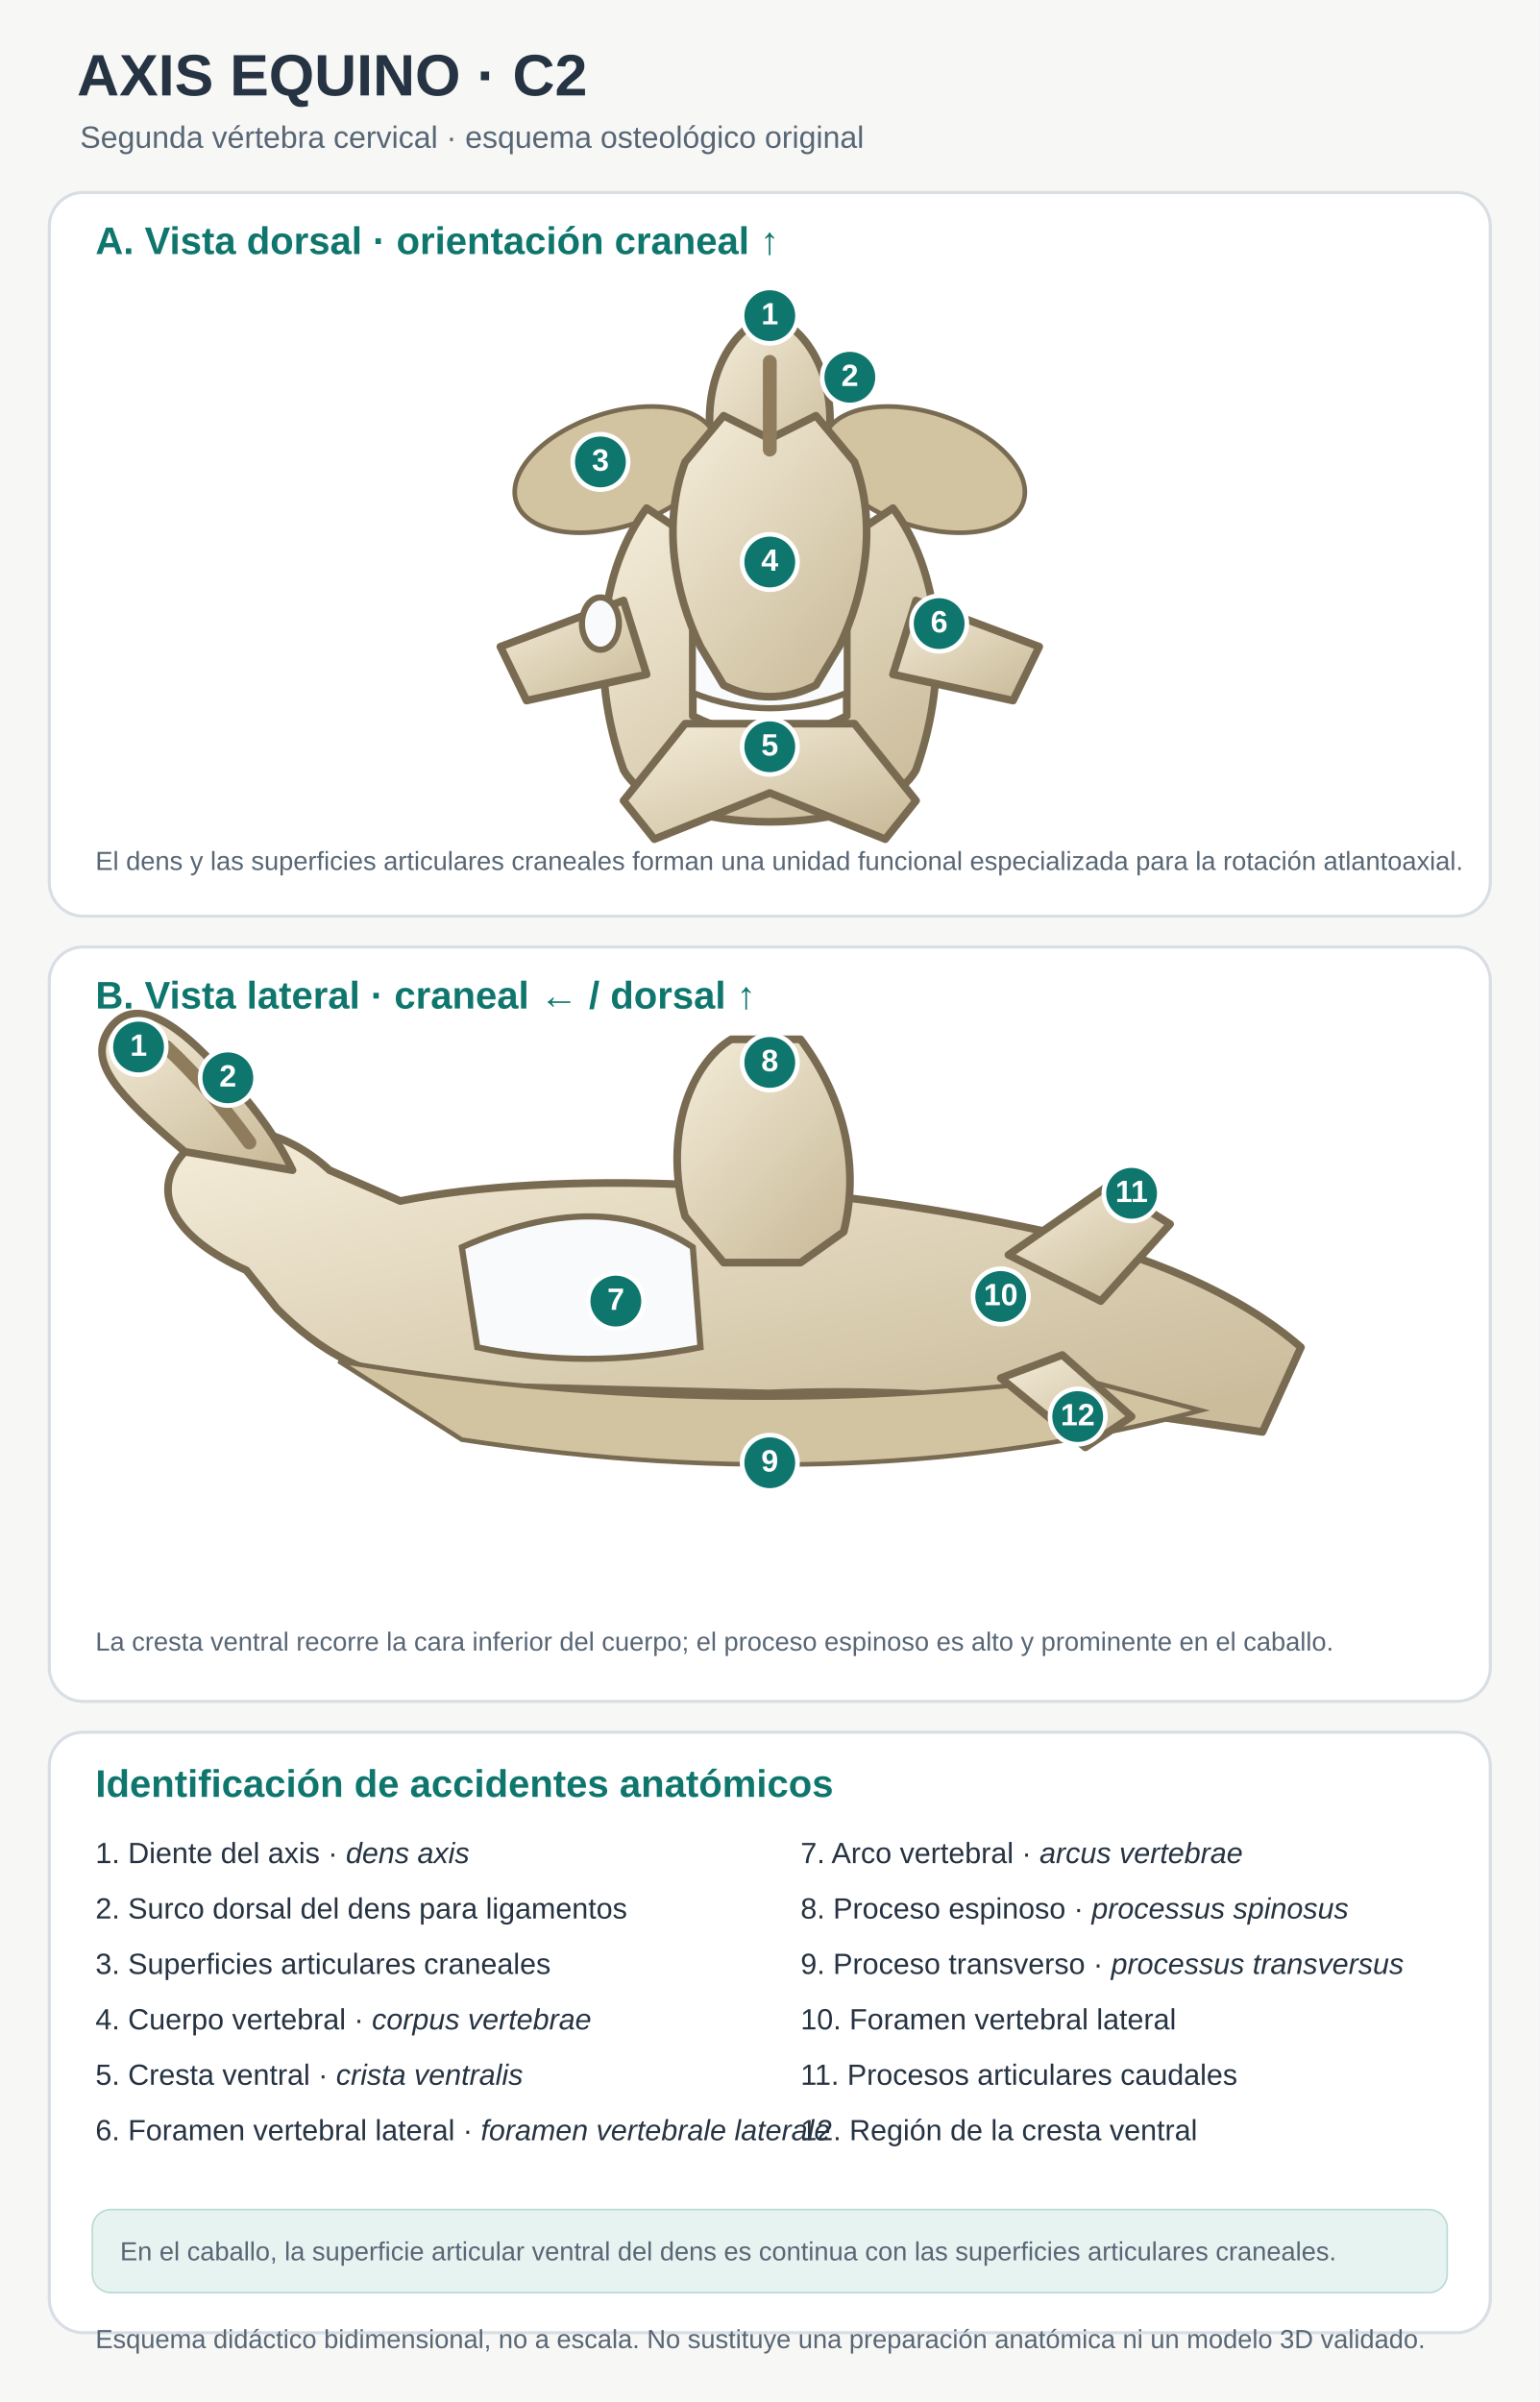
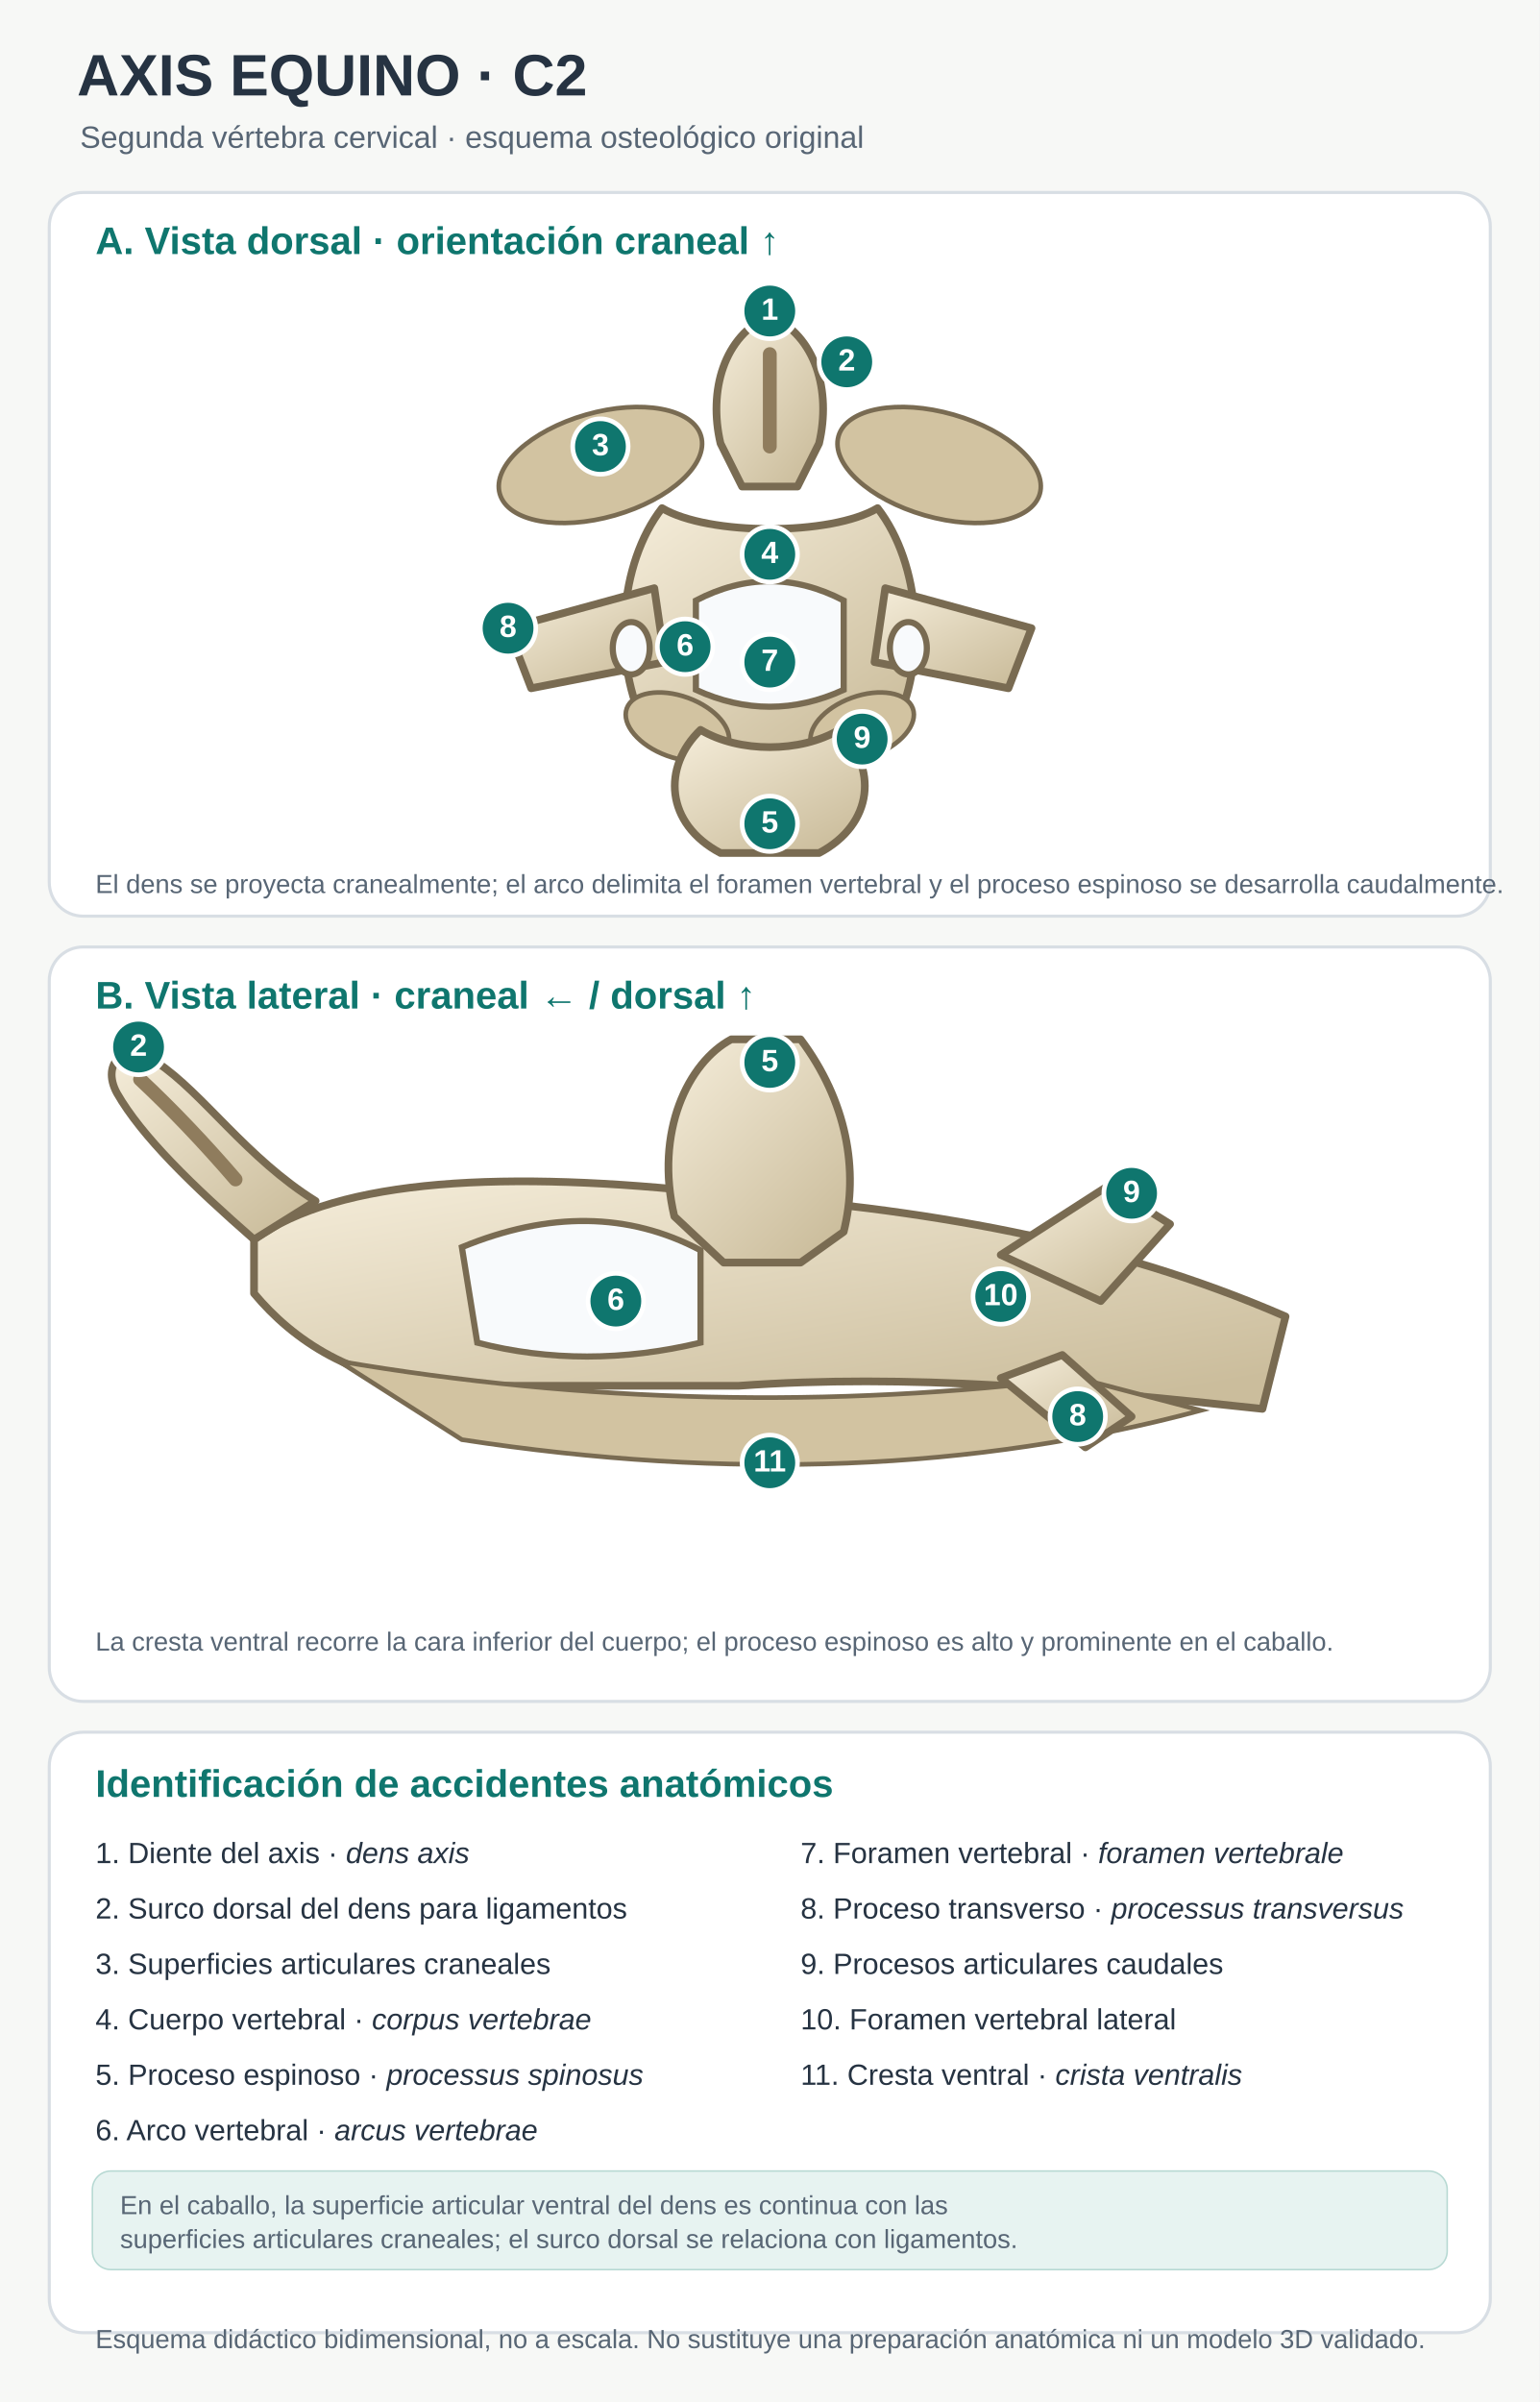
<svg xmlns="http://www.w3.org/2000/svg" viewBox="0 0 1000 1560" role="img" aria-labelledby="t d">
  <defs>
    <linearGradient id="bone" x1="0" y1="0" x2="0.8" y2="1">
      <stop offset="0" stop-color="#f5edda" />
      <stop offset="1" stop-color="#cbbd9c" />
    </linearGradient>
    <style>
  text{font-family:Arial,Helvetica,sans-serif;fill:#263342}
  .title{font-size:38px;font-weight:700}.sub{font-size:20px;fill:#586675}
  .panel{fill:#fff;stroke:#d8dee4;stroke-width:2}.view{font-size:25px;font-weight:700;fill:#0f766e}
  .bone{fill:url(#bone);stroke:#796b52;stroke-width:5;stroke-linejoin:round}
  .surface{fill:#d2c3a1;stroke:#796b52;stroke-width:3}
  .hole{fill:#f8fafc;stroke:#796b52;stroke-width:4}
  .groove{fill:none;stroke:#8f7c5d;stroke-width:9;stroke-linecap:round}
  .n circle{fill:#0f766e;stroke:#fff;stroke-width:3}.n text{fill:#fff;font-size:20px;font-weight:700;text-anchor:middle;dominant-baseline:middle}
  .key{font-size:19px}.small{font-size:17px;fill:#586675}
 </style>
  </defs>
  <rect width="1000" height="1560" fill="#f7f8f6" />
  <text x="50" y="62" class="title">AXIS EQUINO · C2</text>
  <text x="52" y="96" class="sub">Segunda vértebra cervical · esquema osteológico original</text>
  <rect x="32" y="125" width="936" height="470" rx="22" class="panel" />
  <text x="62" y="165" class="view">A. Vista dorsal · orientación craneal ↑</text>
-   <path class="bone" d="M500 205 C470 215 455 255 463 293 L480 326 L520 326 L537 293 C545 255 530 215 500 205 Z" />
-   <ellipse class="surface" cx="400" cy="305" rx="68" ry="37" transform="rotate(-18 400 305)" />
-   <ellipse class="surface" cx="600" cy="305" rx="68" ry="37" transform="rotate(18 600 305)" />
-   <path class="bone" d="M420 330 C390 370 382 435 405 500 C430 545 570 545 595 500 C618 435 610 370 580 330 L550 350 L550 465 Q500 490 450 465 L450 350 Z" />
-   <path class="hole" d="M450 370 Q500 345 550 370 L550 450 Q500 470 450 450 Z" />
-   <path class="bone" d="M455 420 C438 385 430 340 445 300 L470 270 L500 285 L530 270 L555 300 C570 340 562 385 545 420 L530 445 Q500 460 470 445 Z" />
-   <path class="bone" d="M445 470 L405 520 L425 545 L500 515 L575 545 L595 520 L555 470 Z" />
-   <path class="bone" d="M405 390 L325 420 L342 455 L420 438 Z" />
-   <path class="bone" d="M595 390 L675 420 L658 455 L580 438 Z" />
-   <ellipse class="hole" cx="390" cy="405" rx="12" ry="17" />
-   <ellipse class="hole" cx="610" cy="405" rx="12" ry="17" />
-   <path class="groove" d="M500 235 Q500 275 500 292" />
+   <path class="bone" d="M500 205 C470 218 460 254 468 288 L482 316 L518 316 L532 288 C540 254 530 218 500 205 Z" />
+   <path class="groove" d="M500 230 Q500 265 500 290" />
+   <ellipse class="surface" cx="390" cy="302" rx="68" ry="34" transform="rotate(-16 390 302)" />
+   <ellipse class="surface" cx="610" cy="302" rx="68" ry="34" transform="rotate(16 610 302)" />
+   <path class="bone" d="M430 330 C402 366 397 430 420 474 C444 501 556 501 580 474 C603 430 598 366 570 330 C540 348 460 348 430 330 Z" />
+   <path class="hole" d="M452 390 Q500 365 548 390 L548 448 Q500 470 452 448 Z" />
+   <path class="bone" d="M425 382 L330 408 L345 447 L432 430 Z" />
+   <path class="bone" d="M575 382 L670 408 L655 447 L568 430 Z" />
+   <ellipse class="surface" cx="440" cy="472" rx="35" ry="20" transform="rotate(20 440 472)" />
+   <ellipse class="surface" cx="560" cy="472" rx="35" ry="20" transform="rotate(-20 560 472)" />
+   <path class="bone" d="M455 474 C430 498 432 535 468 554 L532 554 C568 535 570 498 545 474 C520 489 480 489 455 474 Z" />
+   <ellipse class="hole" cx="410" cy="421" rx="12" ry="17" />
+   <ellipse class="hole" cx="590" cy="421" rx="12" ry="17" />
  <g class="n">
-     <circle cx="500" cy="205" r="18" />
-     <text x="500" y="205">1</text>
+     <circle cx="500" cy="202" r="18" />
+     <text x="500" y="202">1</text>
  </g>
  <g class="n">
-     <circle cx="552" cy="245" r="18" />
-     <text x="552" y="245">2</text>
+     <circle cx="550" cy="235" r="18" />
+     <text x="550" y="235">2</text>
  </g>
  <g class="n">
-     <circle cx="390" cy="300" r="18" />
-     <text x="390" y="300">3</text>
+     <circle cx="390" cy="290" r="18" />
+     <text x="390" y="290">3</text>
  </g>
  <g class="n">
-     <circle cx="500" cy="365" r="18" />
-     <text x="500" y="365">4</text>
+     <circle cx="500" cy="360" r="18" />
+     <text x="500" y="360">4</text>
  </g>
  <g class="n">
-     <circle cx="500" cy="485" r="18" />
-     <text x="500" y="485">5</text>
+     <circle cx="500" cy="535" r="18" />
+     <text x="500" y="535">5</text>
  </g>
  <g class="n">
-     <circle cx="610" cy="405" r="18" />
-     <text x="610" y="405">6</text>
+     <circle cx="445" cy="420" r="18" />
+     <text x="445" y="420">6</text>
  </g>
-   <text x="62" y="565" class="small">El dens y las superficies articulares craneales forman una unidad funcional especializada para la rotación atlantoaxial.</text>
+   <g class="n">
+     <circle cx="500" cy="430" r="18" />
+     <text x="500" y="430">7</text>
+   </g>
+   <g class="n">
+     <circle cx="330" cy="408" r="18" />
+     <text x="330" y="408">8</text>
+   </g>
+   <g class="n">
+     <circle cx="560" cy="480" r="18" />
+     <text x="560" y="480">9</text>
+   </g>
+   <text x="62" y="580" class="small">El dens se proyecta cranealmente; el arco delimita el foramen vertebral y el proceso espinoso se desarrolla caudalmente.</text>
  <rect x="32" y="615" width="936" height="490" rx="22" class="panel" />
  <text x="62" y="655" class="view">B. Vista lateral · craneal ← / dorsal ↑</text>
-   <path class="bone" d="M160 825 C115 805 95 775 120 748 C145 724 185 733 214 760 L260 780 C360 760 520 765 680 800 C745 815 805 840 845 875 L820 930 C720 915 610 900 500 905 L300 900 C240 900 205 875 180 850 Z" />
-   <path class="bone" d="M120 748 C75 710 58 690 70 670 C85 646 112 662 138 690 C160 712 178 735 190 760 Z" />
-   <path class="bone" d="M445 790 C430 735 450 690 475 675 L520 675 C550 715 558 760 548 800 L520 820 L470 820 Z" />
-   <path class="hole" d="M300 810 Q390 770 450 810 L455 875 Q380 890 310 875 Z" />
+   <path class="bone" d="M165 805 C220 765 330 760 465 775 C600 785 720 805 835 855 L820 915 C700 902 590 892 480 900 L290 900 C230 898 190 870 165 840 Z" />
+   <path class="bone" d="M165 805 C125 770 92 738 76 710 C65 690 82 675 102 690 C132 710 160 752 205 780 Z" />
+   <path class="groove" d="M91 701 Q122 730 153 766" />
+   <path class="bone" d="M438 790 C425 735 447 690 475 675 L520 675 C550 715 558 760 548 800 L520 820 L470 820 Z" />
+   <path class="hole" d="M300 810 Q385 775 455 812 L455 872 Q380 890 310 872 Z" />
  <path class="surface" d="M220 884 Q460 925 700 895 L780 916 Q560 975 300 935 Z" />
-   <path class="bone" d="M655 815 L720 770 L760 795 L715 845 Z" />
+   <path class="bone" d="M650 815 L720 770 L760 795 L715 845 Z" />
  <path class="bone" d="M650 895 L705 940 L735 920 L690 880 Z" />
-   <circle class="hole" cx="650" cy="842" r="12" />
-   <path class="groove" d="M108 680 Q135 705 162 742" />
+   <ellipse class="hole" cx="650" cy="842" rx="12" ry="17" />
  <g class="n">
    <circle cx="90" cy="680" r="18" />
-     <text x="90" y="680">1</text>
-   </g>
-   <g class="n">
-     <circle cx="148" cy="700" r="18" />
-     <text x="148" y="700">2</text>
+     <text x="90" y="680">2</text>
  </g>
  <g class="n">
    <circle cx="400" cy="845" r="18" />
-     <text x="400" y="845">7</text>
+     <text x="400" y="845">6</text>
  </g>
  <g class="n">
    <circle cx="500" cy="690" r="18" />
-     <text x="500" y="690">8</text>
+     <text x="500" y="690">5</text>
  </g>
  <g class="n">
    <circle cx="500" cy="950" r="18" />
-     <text x="500" y="950">9</text>
+     <text x="500" y="950">11</text>
  </g>
  <g class="n">
    <circle cx="650" cy="842" r="18" />
    <text x="650" y="842">10</text>
  </g>
  <g class="n">
    <circle cx="735" cy="775" r="18" />
-     <text x="735" y="775">11</text>
+     <text x="735" y="775">9</text>
  </g>
  <g class="n">
    <circle cx="700" cy="920" r="18" />
-     <text x="700" y="920">12</text>
+     <text x="700" y="920">8</text>
  </g>
  <text x="62" y="1072" class="small">La cresta ventral recorre la cara inferior del cuerpo; el proceso espinoso es alto y prominente en el caballo.</text>
  <rect x="32" y="1125" width="936" height="390" rx="22" class="panel" />
  <text x="62" y="1167" class="view">Identificación de accidentes anatómicos</text>
  <text x="62" y="1210" class="key">1. Diente del axis · <tspan font-style="italic">dens axis</tspan>
  </text>
  <text x="62" y="1246" class="key">2. Surco dorsal del dens para ligamentos</text>
  <text x="62" y="1282" class="key">3. Superficies articulares craneales</text>
  <text x="62" y="1318" class="key">4. Cuerpo vertebral · <tspan font-style="italic">corpus vertebrae</tspan>
  </text>
-   <text x="62" y="1354" class="key">5. Cresta ventral · <tspan font-style="italic">crista ventralis</tspan>
+   <text x="62" y="1354" class="key">5. Proceso espinoso · <tspan font-style="italic">processus spinosus</tspan>
  </text>
-   <text x="62" y="1390" class="key">6. Foramen vertebral lateral · <tspan font-style="italic">foramen vertebrale laterale</tspan>
+   <text x="62" y="1390" class="key">6. Arco vertebral · <tspan font-style="italic">arcus vertebrae</tspan>
  </text>
-   <text x="520" y="1210" class="key">7. Arco vertebral · <tspan font-style="italic">arcus vertebrae</tspan>
+   <text x="520" y="1210" class="key">7. Foramen vertebral · <tspan font-style="italic">foramen vertebrale</tspan>
  </text>
-   <text x="520" y="1246" class="key">8. Proceso espinoso · <tspan font-style="italic">processus spinosus</tspan>
+   <text x="520" y="1246" class="key">8. Proceso transverso · <tspan font-style="italic">processus transversus</tspan>
  </text>
-   <text x="520" y="1282" class="key">9. Proceso transverso · <tspan font-style="italic">processus transversus</tspan>
+   <text x="520" y="1282" class="key">9. Procesos articulares caudales</text>
+   <text x="520" y="1318" class="key">10. Foramen vertebral lateral</text>
+   <text x="520" y="1354" class="key">11. Cresta ventral · <tspan font-style="italic">crista ventralis</tspan>
  </text>
-   <text x="520" y="1318" class="key">10. Foramen vertebral lateral</text>
-   <text x="520" y="1354" class="key">11. Procesos articulares caudales</text>
-   <text x="520" y="1390" class="key">12. Región de la cresta ventral</text>
-   <rect x="60" y="1435" width="880" height="54" rx="12" fill="#e7f3f1" stroke="#b7d9d3" />
-   <text x="78" y="1468" class="small">En el caballo, la superficie articular ventral del dens es continua con las superficies articulares craneales.</text>
+   <rect x="60" y="1410" width="880" height="64" rx="12" fill="#e7f3f1" stroke="#b7d9d3" />
+   <text x="78" y="1438" class="small">En el caballo, la superficie articular ventral del dens es continua con las</text>
+   <text x="78" y="1460" class="small">superficies articulares craneales; el surco dorsal se relaciona con ligamentos.</text>
  <text x="62" y="1525" class="small">Esquema didáctico bidimensional, no a escala. No sustituye una preparación anatómica ni un modelo 3D validado.</text>
</svg>
